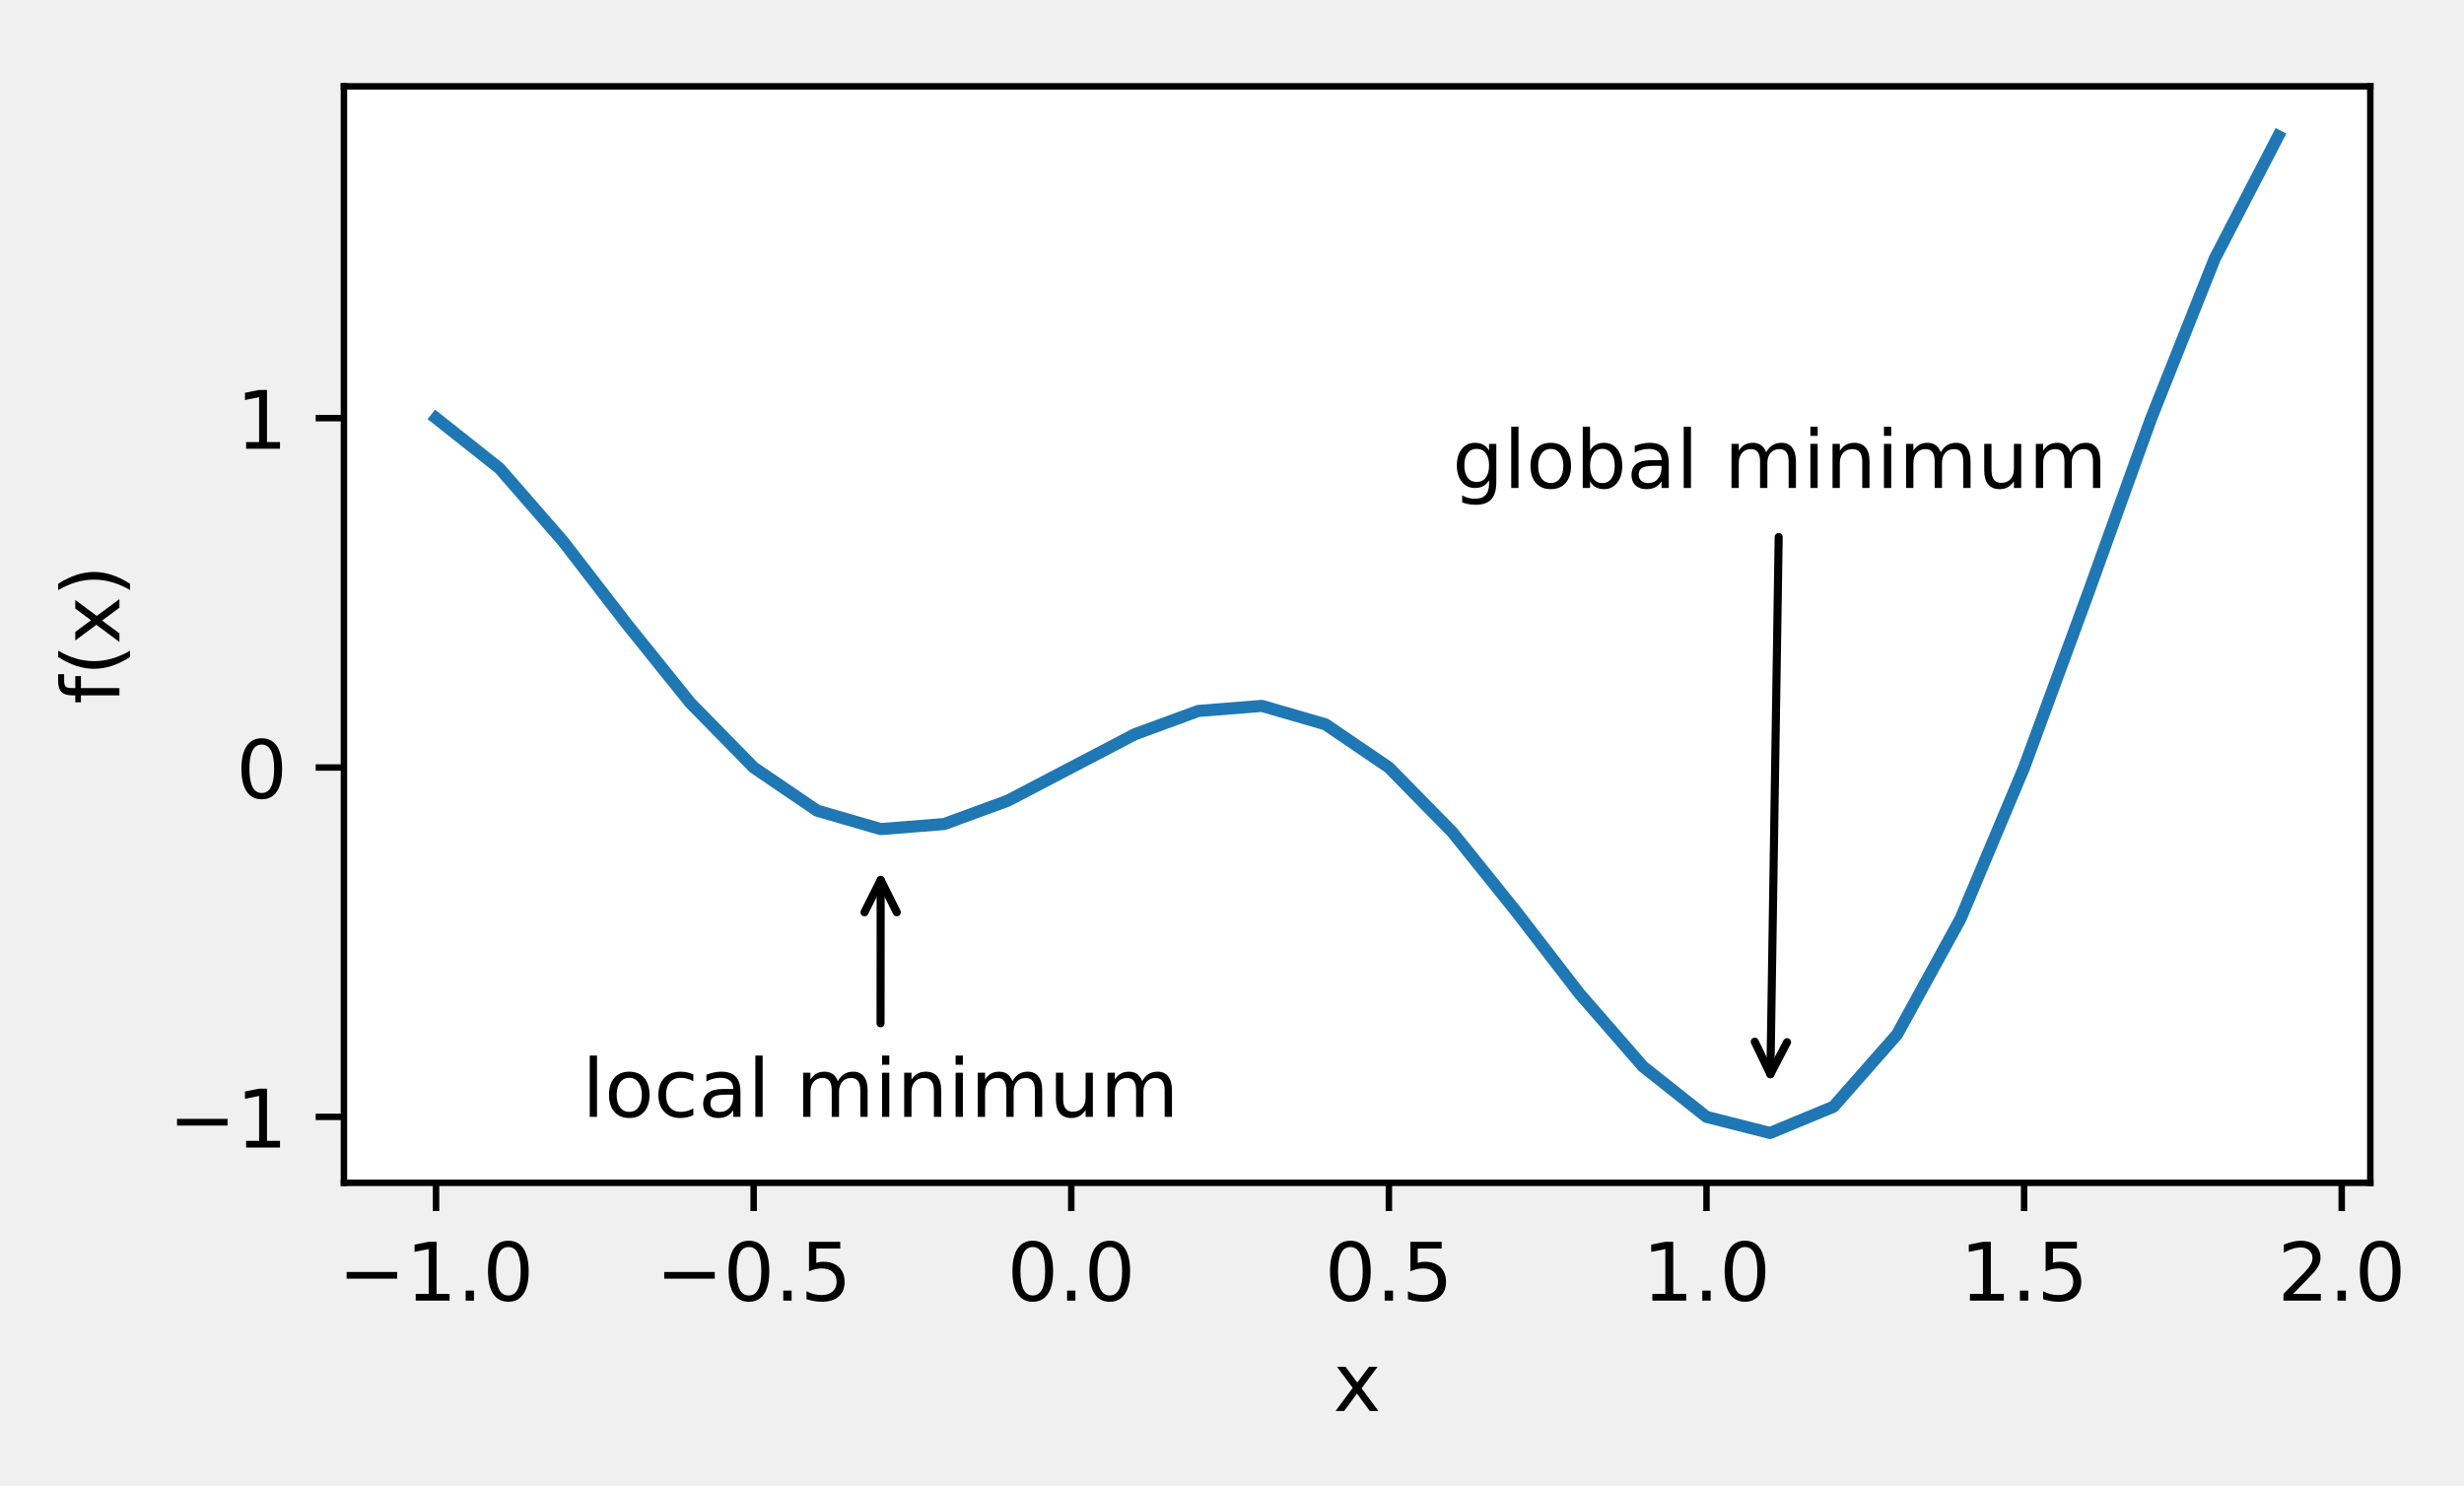
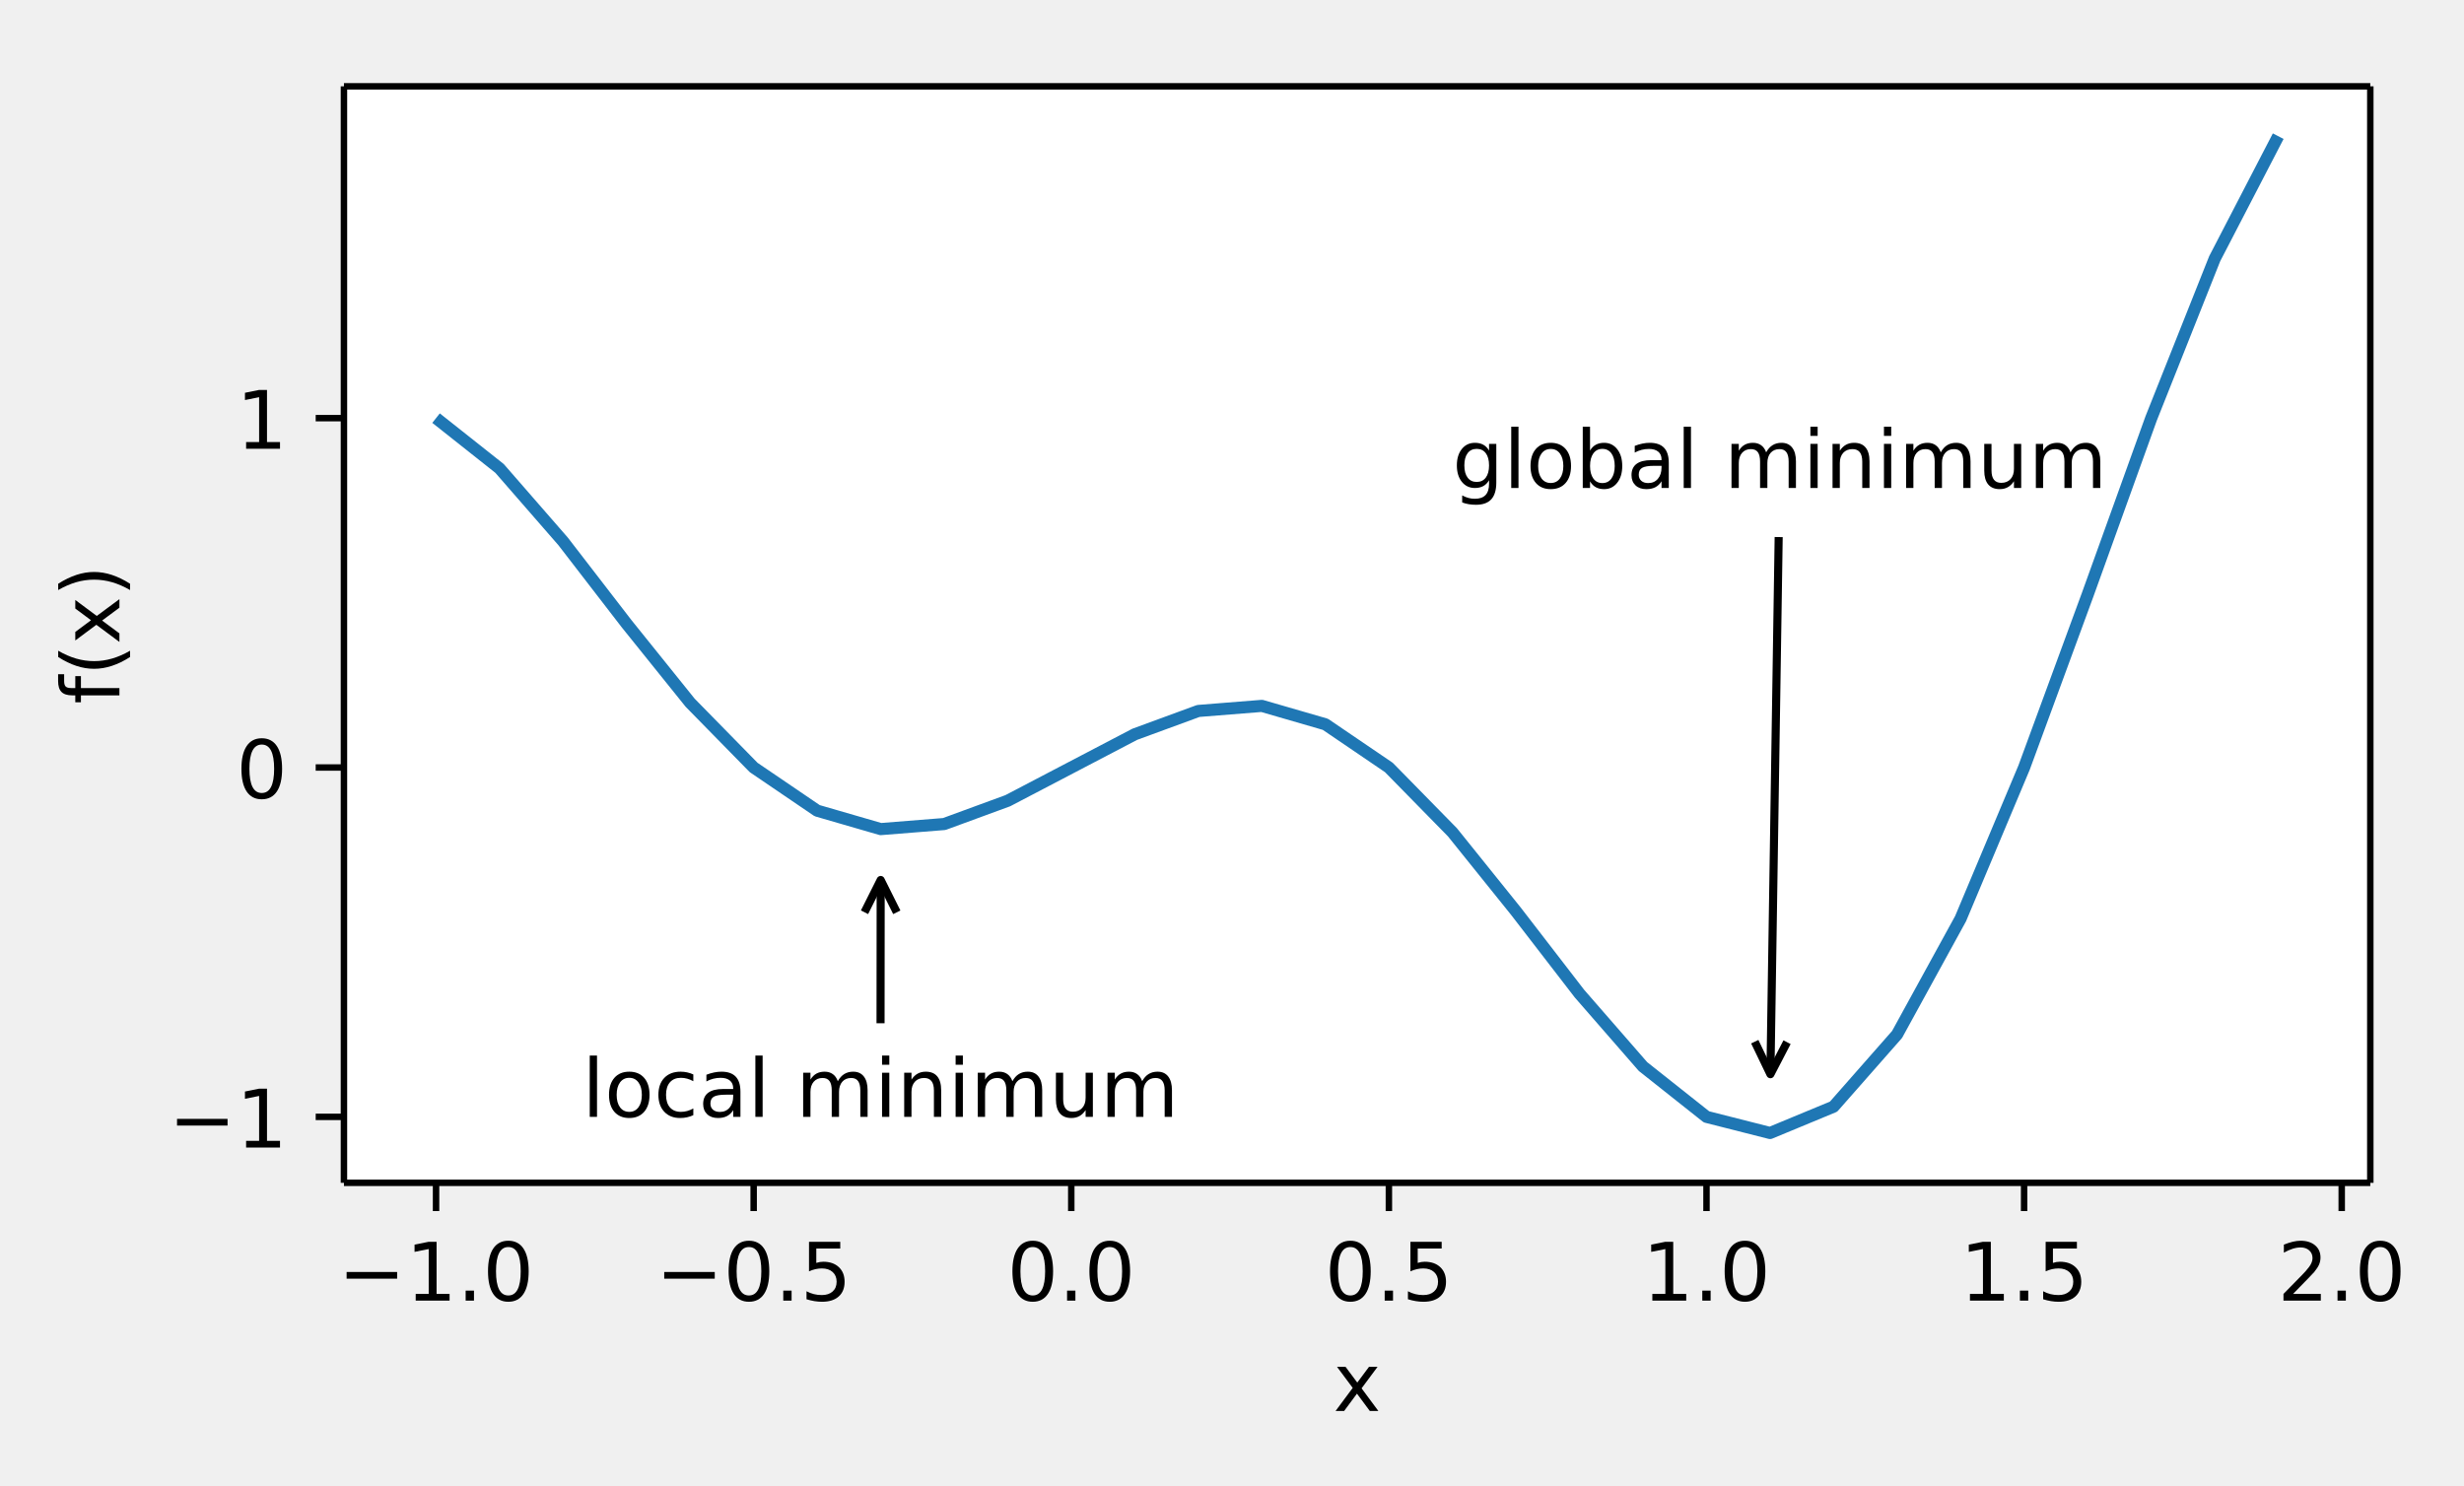
- <svg xmlns="http://www.w3.org/2000/svg" xmlns:xlink="http://www.w3.org/1999/xlink" height="184.156pt" version="1.1" viewBox="0 0 305.33 184.156" width="305.33pt">
+ <svg xmlns="http://www.w3.org/2000/svg" xmlns:xlink="http://www.w3.org/1999/xlink" width="407.106" height="245.542" version="1.1" viewBox="0 0 305.33 184.156">
  <defs>
-     <style type="text/css">
- *{stroke-linecap:butt;stroke-linejoin:round;}
-   </style>
+     <style type="text/css">*{stroke-linecap:butt;stroke-linejoin:round}</style>
  </defs>
  <g id="figure_1">
    <g id="patch_1">
-       <path d="M 0 184.156  L 305.33 184.156  L 305.33 -0  L 0 -0  z " style="fill:none;" />
+       <path fill="none" d="M 0 184.156 L 305.33 184.156 L 305.33 -0 L 0 -0 z" />
    </g>
    <g id="axes_1">
      <g id="patch_2">
-         <path d="M 42.62 146.6  L 293.72 146.6  L 293.72 10.7  L 42.62 10.7  z " style="fill:#ffffff;" />
+         <path fill="#fff" d="M 42.62 146.6 L 293.72 146.6 L 293.72 10.7 L 42.62 10.7 z" />
      </g>
      <g id="matplotlib.axis_1">
        <g id="xtick_1">
          <g id="line2d_1">
            <defs>
-               <path d="M 0 0  L 0 3.5  " id="ma7b040b79e" style="stroke:#000000;stroke-width:0.8;" />
-             </defs>
-             <g>
-               <use style="stroke:#000000;stroke-width:0.8;" x="54.034" xlink:href="#ma7b040b79e" y="146.6" />
+               <path id="ma7b040b79e" stroke="#000" stroke-width=".8" d="M 0 0 L 0 3.5" />
+             </defs>
+             <g>
+               <use x="54.034" y="146.6" stroke="#000" stroke-width=".8" xlink:href="#ma7b040b79e" />
            </g>
          </g>
          <g id="text_1">
            <defs>
-               <path d="M 10.594 35.5  L 73.188 35.5  L 73.188 27.203  L 10.594 27.203  z " id="DejaVuSans-2212" />
-               <path d="M 12.406 8.297  L 28.516 8.297  L 28.516 63.922  L 10.984 60.406  L 10.984 69.391  L 28.422 72.906  L 38.281 72.906  L 38.281 8.297  L 54.391 8.297  L 54.391 0  L 12.406 0  z " id="DejaVuSans-31" />
-               <path d="M 10.688 12.406  L 21 12.406  L 21 0  L 10.688 0  z " id="DejaVuSans-2e" />
-               <path d="M 31.781 66.406  Q 24.172 66.406 20.328 58.906  Q 16.5 51.422 16.5 36.375  Q 16.5 21.391 20.328 13.891  Q 24.172 6.391 31.781 6.391  Q 39.453 6.391 43.281 13.891  Q 47.125 21.391 47.125 36.375  Q 47.125 51.422 43.281 58.906  Q 39.453 66.406 31.781 66.406  z M 31.781 74.219  Q 44.047 74.219 50.516 64.516  Q 56.984 54.828 56.984 36.375  Q 56.984 17.969 50.516 8.266  Q 44.047 -1.422 31.781 -1.422  Q 19.531 -1.422 13.062 8.266  Q 6.594 17.969 6.594 36.375  Q 6.594 54.828 13.062 64.516  Q 19.531 74.219 31.781 74.219  z " id="DejaVuSans-30" />
+               <path id="DejaVuSans-2212" d="M 10.594 35.5 L 73.188 35.5 L 73.188 27.203 L 10.594 27.203 z" />
+               <path id="DejaVuSans-31" d="M 12.406 8.297 L 28.516 8.297 L 28.516 63.922 L 10.984 60.406 L 10.984 69.391 L 28.422 72.906 L 38.281 72.906 L 38.281 8.297 L 54.391 8.297 L 54.391 0 L 12.406 0 z" />
+               <path id="DejaVuSans-2e" d="M 10.688 12.406 L 21 12.406 L 21 0 L 10.688 0 z" />
+               <path id="DejaVuSans-30" d="M 31.781 66.406 Q 24.172 66.406 20.328 58.906 Q 16.5 51.422 16.5 36.375 Q 16.5 21.391 20.328 13.891 Q 24.172 6.391 31.781 6.391 Q 39.453 6.391 43.281 13.891 Q 47.125 21.391 47.125 36.375 Q 47.125 51.422 43.281 58.906 Q 39.453 66.406 31.781 66.406 z M 31.781 74.219 Q 44.047 74.219 50.516 64.516 Q 56.984 54.828 56.984 36.375 Q 56.984 17.969 50.516 8.266 Q 44.047 -1.422 31.781 -1.422 Q 19.531 -1.422 13.062 8.266 Q 6.594 17.969 6.594 36.375 Q 6.594 54.828 13.062 64.516 Q 19.531 74.219 31.781 74.219 z" />
            </defs>
            <g transform="translate(41.89254 161.1984)scale(0.1 -0.1)">
              <use xlink:href="#DejaVuSans-2212" />
              <use x="83.789" xlink:href="#DejaVuSans-31" />
              <use x="147.412" xlink:href="#DejaVuSans-2e" />
              <use x="179.199" xlink:href="#DejaVuSans-30" />
            </g>
          </g>
        </g>
        <g id="xtick_2">
          <g id="line2d_2">
            <g>
-               <use style="stroke:#000000;stroke-width:0.8;" x="93.391" xlink:href="#ma7b040b79e" y="146.6" />
+               <use x="93.391" y="146.6" stroke="#000" stroke-width=".8" xlink:href="#ma7b040b79e" />
            </g>
          </g>
          <g id="text_2">
            <defs>
-               <path d="M 10.797 72.906  L 49.516 72.906  L 49.516 64.594  L 19.828 64.594  L 19.828 46.734  Q 21.969 47.469 24.109 47.828  Q 26.266 48.188 28.422 48.188  Q 40.625 48.188 47.75 41.5  Q 54.891 34.812 54.891 23.391  Q 54.891 11.625 47.562 5.094  Q 40.234 -1.422 26.906 -1.422  Q 22.312 -1.422 17.547 -0.641  Q 12.797 0.141 7.719 1.703  L 7.719 11.625  Q 12.109 9.234 16.797 8.062  Q 21.484 6.891 26.703 6.891  Q 35.156 6.891 40.078 11.328  Q 45.016 15.766 45.016 23.391  Q 45.016 31 40.078 35.438  Q 35.156 39.891 26.703 39.891  Q 22.75 39.891 18.812 39.016  Q 14.891 38.141 10.797 36.281  z " id="DejaVuSans-35" />
+               <path id="DejaVuSans-35" d="M 10.797 72.906 L 49.516 72.906 L 49.516 64.594 L 19.828 64.594 L 19.828 46.734 Q 21.969 47.469 24.109 47.828 Q 26.266 48.188 28.422 48.188 Q 40.625 48.188 47.75 41.5 Q 54.891 34.812 54.891 23.391 Q 54.891 11.625 47.562 5.094 Q 40.234 -1.422 26.906 -1.422 Q 22.312 -1.422 17.547 -0.641 Q 12.797 0.141 7.719 1.703 L 7.719 11.625 Q 12.109 9.234 16.797 8.062 Q 21.484 6.891 26.703 6.891 Q 35.156 6.891 40.078 11.328 Q 45.016 15.766 45.016 23.391 Q 45.016 31 40.078 35.438 Q 35.156 39.891 26.703 39.891 Q 22.75 39.891 18.812 39.016 Q 14.891 38.141 10.797 36.281 z" />
            </defs>
            <g transform="translate(81.24991 161.1984)scale(0.1 -0.1)">
              <use xlink:href="#DejaVuSans-2212" />
              <use x="83.789" xlink:href="#DejaVuSans-30" />
              <use x="147.412" xlink:href="#DejaVuSans-2e" />
              <use x="179.199" xlink:href="#DejaVuSans-35" />
            </g>
          </g>
        </g>
        <g id="xtick_3">
          <g id="line2d_3">
            <g>
-               <use style="stroke:#000000;stroke-width:0.8;" x="132.749" xlink:href="#ma7b040b79e" y="146.6" />
+               <use x="132.749" y="146.6" stroke="#000" stroke-width=".8" xlink:href="#ma7b040b79e" />
            </g>
          </g>
          <g id="text_3">
            <g transform="translate(124.7971 161.1984)scale(0.1 -0.1)">
              <use xlink:href="#DejaVuSans-30" />
              <use x="63.623" xlink:href="#DejaVuSans-2e" />
              <use x="95.41" xlink:href="#DejaVuSans-30" />
            </g>
          </g>
        </g>
        <g id="xtick_4">
          <g id="line2d_4">
            <g>
-               <use style="stroke:#000000;stroke-width:0.8;" x="172.106" xlink:href="#ma7b040b79e" y="146.6" />
+               <use x="172.106" y="146.6" stroke="#000" stroke-width=".8" xlink:href="#ma7b040b79e" />
            </g>
          </g>
          <g id="text_4">
            <g transform="translate(164.1545 161.1984)scale(0.1 -0.1)">
              <use xlink:href="#DejaVuSans-30" />
              <use x="63.623" xlink:href="#DejaVuSans-2e" />
              <use x="95.41" xlink:href="#DejaVuSans-35" />
            </g>
          </g>
        </g>
        <g id="xtick_5">
          <g id="line2d_5">
            <g>
-               <use style="stroke:#000000;stroke-width:0.8;" x="211.463" xlink:href="#ma7b040b79e" y="146.6" />
+               <use x="211.463" y="146.6" stroke="#000" stroke-width=".8" xlink:href="#ma7b040b79e" />
            </g>
          </g>
          <g id="text_5">
            <g transform="translate(203.5119 161.1984)scale(0.1 -0.1)">
              <use xlink:href="#DejaVuSans-31" />
              <use x="63.623" xlink:href="#DejaVuSans-2e" />
              <use x="95.41" xlink:href="#DejaVuSans-30" />
            </g>
          </g>
        </g>
        <g id="xtick_6">
          <g id="line2d_6">
            <g>
-               <use style="stroke:#000000;stroke-width:0.8;" x="250.821" xlink:href="#ma7b040b79e" y="146.6" />
+               <use x="250.821" y="146.6" stroke="#000" stroke-width=".8" xlink:href="#ma7b040b79e" />
            </g>
          </g>
          <g id="text_6">
            <g transform="translate(242.8692 161.1984)scale(0.1 -0.1)">
              <use xlink:href="#DejaVuSans-31" />
              <use x="63.623" xlink:href="#DejaVuSans-2e" />
              <use x="95.41" xlink:href="#DejaVuSans-35" />
            </g>
          </g>
        </g>
        <g id="xtick_7">
          <g id="line2d_7">
            <g>
-               <use style="stroke:#000000;stroke-width:0.8;" x="290.178" xlink:href="#ma7b040b79e" y="146.6" />
+               <use x="290.178" y="146.6" stroke="#000" stroke-width=".8" xlink:href="#ma7b040b79e" />
            </g>
          </g>
          <g id="text_7">
            <defs>
-               <path d="M 19.188 8.297  L 53.609 8.297  L 53.609 0  L 7.328 0  L 7.328 8.297  Q 12.938 14.109 22.625 23.891  Q 32.328 33.688 34.812 36.531  Q 39.547 41.844 41.422 45.531  Q 43.312 49.219 43.312 52.781  Q 43.312 58.594 39.234 62.25  Q 35.156 65.922 28.609 65.922  Q 23.969 65.922 18.812 64.312  Q 13.672 62.703 7.812 59.422  L 7.812 69.391  Q 13.766 71.781 18.938 73  Q 24.125 74.219 28.422 74.219  Q 39.75 74.219 46.484 68.547  Q 53.219 62.891 53.219 53.422  Q 53.219 48.922 51.531 44.891  Q 49.859 40.875 45.406 35.406  Q 44.188 33.984 37.641 27.219  Q 31.109 20.453 19.188 8.297  z " id="DejaVuSans-32" />
+               <path id="DejaVuSans-32" d="M 19.188 8.297 L 53.609 8.297 L 53.609 0 L 7.328 0 L 7.328 8.297 Q 12.938 14.109 22.625 23.891 Q 32.328 33.688 34.812 36.531 Q 39.547 41.844 41.422 45.531 Q 43.312 49.219 43.312 52.781 Q 43.312 58.594 39.234 62.25 Q 35.156 65.922 28.609 65.922 Q 23.969 65.922 18.812 64.312 Q 13.672 62.703 7.812 59.422 L 7.812 69.391 Q 13.766 71.781 18.938 73 Q 24.125 74.219 28.422 74.219 Q 39.75 74.219 46.484 68.547 Q 53.219 62.891 53.219 53.422 Q 53.219 48.922 51.531 44.891 Q 49.859 40.875 45.406 35.406 Q 44.188 33.984 37.641 27.219 Q 31.109 20.453 19.188 8.297 z" />
            </defs>
            <g transform="translate(282.2266 161.1984)scale(0.1 -0.1)">
              <use xlink:href="#DejaVuSans-32" />
              <use x="63.623" xlink:href="#DejaVuSans-2e" />
              <use x="95.41" xlink:href="#DejaVuSans-30" />
            </g>
          </g>
        </g>
        <g id="text_8">
          <defs>
-             <path d="M 54.891 54.688  L 35.109 28.078  L 55.906 0  L 45.312 0  L 29.391 21.484  L 13.484 0  L 2.875 0  L 24.125 28.609  L 4.688 54.688  L 15.281 54.688  L 29.781 35.203  L 44.281 54.688  z " id="DejaVuSans-78" />
+             <path id="DejaVuSans-78" d="M 54.891 54.688 L 35.109 28.078 L 55.906 0 L 45.312 0 L 29.391 21.484 L 13.484 0 L 2.875 0 L 24.125 28.609 L 4.688 54.688 L 15.281 54.688 L 29.781 35.203 L 44.281 54.688 z" />
          </defs>
          <g transform="translate(165.2109 174.8766)scale(0.1 -0.1)">
            <use xlink:href="#DejaVuSans-78" />
          </g>
        </g>
      </g>
      <g id="matplotlib.axis_2">
        <g id="ytick_1">
          <g id="line2d_8">
            <defs>
-               <path d="M 0 0  L -3.5 0  " id="m6ad6373cfb" style="stroke:#000000;stroke-width:0.8;" />
-             </defs>
-             <g>
-               <use style="stroke:#000000;stroke-width:0.8;" x="42.62" xlink:href="#m6ad6373cfb" y="138.424" />
+               <path id="m6ad6373cfb" stroke="#000" stroke-width=".8" d="M 0 0 L -3.5 0" />
+             </defs>
+             <g>
+               <use x="42.62" y="138.424" stroke="#000" stroke-width=".8" xlink:href="#m6ad6373cfb" />
            </g>
          </g>
          <g id="text_9">
            <g transform="translate(20.87813 142.2231)scale(0.1 -0.1)">
              <use xlink:href="#DejaVuSans-2212" />
              <use x="83.789" xlink:href="#DejaVuSans-31" />
            </g>
          </g>
        </g>
        <g id="ytick_2">
          <g id="line2d_9">
            <g>
-               <use style="stroke:#000000;stroke-width:0.8;" x="42.62" xlink:href="#m6ad6373cfb" y="95.123" />
+               <use x="42.62" y="95.123" stroke="#000" stroke-width=".8" xlink:href="#m6ad6373cfb" />
            </g>
          </g>
          <g id="text_10">
            <g transform="translate(29.25781 98.92195)scale(0.1 -0.1)">
              <use xlink:href="#DejaVuSans-30" />
            </g>
          </g>
        </g>
        <g id="ytick_3">
          <g id="line2d_10">
            <g>
-               <use style="stroke:#000000;stroke-width:0.8;" x="42.62" xlink:href="#m6ad6373cfb" y="51.822" />
+               <use x="42.62" y="51.822" stroke="#000" stroke-width=".8" xlink:href="#m6ad6373cfb" />
            </g>
          </g>
          <g id="text_11">
            <g transform="translate(29.25781 55.62082)scale(0.1 -0.1)">
              <use xlink:href="#DejaVuSans-31" />
            </g>
          </g>
        </g>
        <g id="text_12">
          <defs>
-             <path d="M 37.109 75.984  L 37.109 68.5  L 28.516 68.5  Q 23.688 68.5 21.797 66.547  Q 19.922 64.594 19.922 59.516  L 19.922 54.688  L 34.719 54.688  L 34.719 47.703  L 19.922 47.703  L 19.922 0  L 10.891 0  L 10.891 47.703  L 2.297 47.703  L 2.297 54.688  L 10.891 54.688  L 10.891 58.5  Q 10.891 67.625 15.141 71.797  Q 19.391 75.984 28.609 75.984  z " id="DejaVuSans-66" />
-             <path d="M 31 75.875  Q 24.469 64.656 21.281 53.656  Q 18.109 42.672 18.109 31.391  Q 18.109 20.125 21.312 9.062  Q 24.516 -2 31 -13.188  L 23.188 -13.188  Q 15.875 -1.703 12.234 9.375  Q 8.594 20.453 8.594 31.391  Q 8.594 42.281 12.203 53.312  Q 15.828 64.359 23.188 75.875  z " id="DejaVuSans-28" />
-             <path d="M 8.016 75.875  L 15.828 75.875  Q 23.141 64.359 26.781 53.312  Q 30.422 42.281 30.422 31.391  Q 30.422 20.453 26.781 9.375  Q 23.141 -1.703 15.828 -13.188  L 8.016 -13.188  Q 14.5 -2 17.703 9.062  Q 20.906 20.125 20.906 31.391  Q 20.906 42.672 17.703 53.656  Q 14.5 64.656 8.016 75.875  z " id="DejaVuSans-29" />
+             <path id="DejaVuSans-66" d="M 37.109 75.984 L 37.109 68.5 L 28.516 68.5 Q 23.688 68.5 21.797 66.547 Q 19.922 64.594 19.922 59.516 L 19.922 54.688 L 34.719 54.688 L 34.719 47.703 L 19.922 47.703 L 19.922 0 L 10.891 0 L 10.891 47.703 L 2.297 47.703 L 2.297 54.688 L 10.891 54.688 L 10.891 58.5 Q 10.891 67.625 15.141 71.797 Q 19.391 75.984 28.609 75.984 z" />
+             <path id="DejaVuSans-28" d="M 31 75.875 Q 24.469 64.656 21.281 53.656 Q 18.109 42.672 18.109 31.391 Q 18.109 20.125 21.312 9.062 Q 24.516 -2 31 -13.188 L 23.188 -13.188 Q 15.875 -1.703 12.234 9.375 Q 8.594 20.453 8.594 31.391 Q 8.594 42.281 12.203 53.312 Q 15.828 64.359 23.188 75.875 z" />
+             <path id="DejaVuSans-29" d="M 8.016 75.875 L 15.828 75.875 Q 23.141 64.359 26.781 53.312 Q 30.422 42.281 30.422 31.391 Q 30.422 20.453 26.781 9.375 Q 23.141 -1.703 15.828 -13.188 L 8.016 -13.188 Q 14.5 -2 17.703 9.062 Q 20.906 20.125 20.906 31.391 Q 20.906 42.672 17.703 53.656 Q 14.5 64.656 8.016 75.875 z" />
          </defs>
          <g transform="translate(14.79844 87.27109)rotate(-90)scale(0.1 -0.1)">
            <use xlink:href="#DejaVuSans-66" />
            <use x="35.205" xlink:href="#DejaVuSans-28" />
            <use x="74.219" xlink:href="#DejaVuSans-78" />
            <use x="133.398" xlink:href="#DejaVuSans-29" />
          </g>
        </g>
      </g>
      <g id="line2d_11">
-         <path clip-path="url(#p49ff48d3ed)" d="M 54.034 51.822  L 61.905 58.059  L 69.777 67.098  L 77.648 77.306  L 85.52 87.094  L 93.391 95.123  L 101.263 100.475  L 109.134 102.758  L 117.006 102.129  L 124.877 99.241  L 132.749 95.123  L 140.62 91.005  L 148.492 88.116  L 156.363 87.487  L 164.235 89.77  L 172.106 95.123  L 179.978 103.151  L 187.849 112.939  L 195.72 123.148  L 203.592 132.186  L 211.463 138.424  L 219.335 140.423  L 227.206 137.16  L 235.078 128.21  L 242.949 113.856  L 250.821 95.123  L 258.692 73.713  L 266.564 51.855  L 274.435 32.066  L 282.307 16.877  " style="fill:none;stroke:#1f77b4;stroke-linecap:square;stroke-width:1.5;" />
+         <path fill="none" stroke="#1f77b4" stroke-linecap="square" stroke-width="1.5" d="M 54.034 51.822 L 61.905 58.059 L 69.777 67.098 L 77.648 77.306 L 85.52 87.094 L 93.391 95.123 L 101.263 100.475 L 109.134 102.758 L 117.006 102.129 L 124.877 99.241 L 132.749 95.123 L 140.62 91.005 L 148.492 88.116 L 156.363 87.487 L 164.235 89.77 L 172.106 95.123 L 179.978 103.151 L 187.849 112.939 L 195.72 123.148 L 203.592 132.186 L 211.463 138.424 L 219.335 140.423 L 227.206 137.16 L 235.078 128.21 L 242.949 113.856 L 250.821 95.123 L 258.692 73.713 L 266.564 51.855 L 274.435 32.066 L 282.307 16.877" clip-path="url(#p49ff48d3ed)" />
      </g>
      <g id="patch_3">
-         <path d="M 42.62 146.6  L 42.62 10.7  " style="fill:none;stroke:#000000;stroke-linecap:square;stroke-linejoin:miter;stroke-width:0.8;" />
+         <path fill="none" stroke="#000" stroke-linecap="square" stroke-linejoin="miter" stroke-width=".8" d="M 42.62 146.6 L 42.62 10.7" />
      </g>
      <g id="patch_4">
-         <path d="M 293.72 146.6  L 293.72 10.7  " style="fill:none;stroke:#000000;stroke-linecap:square;stroke-linejoin:miter;stroke-width:0.8;" />
+         <path fill="none" stroke="#000" stroke-linecap="square" stroke-linejoin="miter" stroke-width=".8" d="M 293.72 146.6 L 293.72 10.7" />
      </g>
      <g id="patch_5">
-         <path d="M 42.62 146.6  L 293.72 146.6  " style="fill:none;stroke:#000000;stroke-linecap:square;stroke-linejoin:miter;stroke-width:0.8;" />
+         <path fill="none" stroke="#000" stroke-linecap="square" stroke-linejoin="miter" stroke-width=".8" d="M 42.62 146.6 L 293.72 146.6" />
      </g>
      <g id="patch_6">
-         <path d="M 42.62 10.7  L 293.72 10.7  " style="fill:none;stroke:#000000;stroke-linecap:square;stroke-linejoin:miter;stroke-width:0.8;" />
+         <path fill="none" stroke="#000" stroke-linecap="square" stroke-linejoin="miter" stroke-width=".8" d="M 42.62 10.7 L 293.72 10.7" />
      </g>
      <g id="patch_7">
-         <path d="M 109.114 126.824  Q 109.123 117.386 109.131 109.067  " style="fill:none;stroke:#000000;stroke-linecap:round;" />
-         <path d="M 107.127 113.065  L 109.131 109.067  L 111.127 113.068  " style="fill:none;stroke:#000000;stroke-linecap:round;" />
+         <path fill="none" stroke="#000" stroke-linecap="round" d="M 109.114 126.824 Q 109.123 117.386 109.131 109.067" />
+         <path fill="none" stroke="#000" stroke-linecap="round" d="M 107.127 113.065 L 109.131 109.067 L 111.127 113.068" />
      </g>
      <g id="text_13">
        <defs>
-           <path d="M 9.422 75.984  L 18.406 75.984  L 18.406 0  L 9.422 0  z " id="DejaVuSans-6c" />
-           <path d="M 30.609 48.391  Q 23.391 48.391 19.188 42.75  Q 14.984 37.109 14.984 27.297  Q 14.984 17.484 19.156 11.844  Q 23.344 6.203 30.609 6.203  Q 37.797 6.203 41.984 11.859  Q 46.188 17.531 46.188 27.297  Q 46.188 37.016 41.984 42.703  Q 37.797 48.391 30.609 48.391  z M 30.609 56  Q 42.328 56 49.016 48.375  Q 55.719 40.766 55.719 27.297  Q 55.719 13.875 49.016 6.219  Q 42.328 -1.422 30.609 -1.422  Q 18.844 -1.422 12.172 6.219  Q 5.516 13.875 5.516 27.297  Q 5.516 40.766 12.172 48.375  Q 18.844 56 30.609 56  z " id="DejaVuSans-6f" />
-           <path d="M 48.781 52.594  L 48.781 44.188  Q 44.969 46.297 41.141 47.344  Q 37.312 48.391 33.406 48.391  Q 24.656 48.391 19.812 42.844  Q 14.984 37.312 14.984 27.297  Q 14.984 17.281 19.812 11.734  Q 24.656 6.203 33.406 6.203  Q 37.312 6.203 41.141 7.25  Q 44.969 8.297 48.781 10.406  L 48.781 2.094  Q 45.016 0.344 40.984 -0.531  Q 36.969 -1.422 32.422 -1.422  Q 20.062 -1.422 12.781 6.344  Q 5.516 14.109 5.516 27.297  Q 5.516 40.672 12.859 48.328  Q 20.219 56 33.016 56  Q 37.156 56 41.109 55.141  Q 45.062 54.297 48.781 52.594  z " id="DejaVuSans-63" />
-           <path d="M 34.281 27.484  Q 23.391 27.484 19.188 25  Q 14.984 22.516 14.984 16.5  Q 14.984 11.719 18.141 8.906  Q 21.297 6.109 26.703 6.109  Q 34.188 6.109 38.703 11.406  Q 43.219 16.703 43.219 25.484  L 43.219 27.484  z M 52.203 31.203  L 52.203 0  L 43.219 0  L 43.219 8.297  Q 40.141 3.328 35.547 0.953  Q 30.953 -1.422 24.312 -1.422  Q 15.922 -1.422 10.953 3.297  Q 6 8.016 6 15.922  Q 6 25.141 12.172 29.828  Q 18.359 34.516 30.609 34.516  L 43.219 34.516  L 43.219 35.406  Q 43.219 41.609 39.141 45  Q 35.062 48.391 27.688 48.391  Q 23 48.391 18.547 47.266  Q 14.109 46.141 10.016 43.891  L 10.016 52.203  Q 14.938 54.109 19.578 55.047  Q 24.219 56 28.609 56  Q 40.484 56 46.344 49.844  Q 52.203 43.703 52.203 31.203  z " id="DejaVuSans-61" />
+           <path id="DejaVuSans-6c" d="M 9.422 75.984 L 18.406 75.984 L 18.406 0 L 9.422 0 z" />
+           <path id="DejaVuSans-6f" d="M 30.609 48.391 Q 23.391 48.391 19.188 42.75 Q 14.984 37.109 14.984 27.297 Q 14.984 17.484 19.156 11.844 Q 23.344 6.203 30.609 6.203 Q 37.797 6.203 41.984 11.859 Q 46.188 17.531 46.188 27.297 Q 46.188 37.016 41.984 42.703 Q 37.797 48.391 30.609 48.391 z M 30.609 56 Q 42.328 56 49.016 48.375 Q 55.719 40.766 55.719 27.297 Q 55.719 13.875 49.016 6.219 Q 42.328 -1.422 30.609 -1.422 Q 18.844 -1.422 12.172 6.219 Q 5.516 13.875 5.516 27.297 Q 5.516 40.766 12.172 48.375 Q 18.844 56 30.609 56 z" />
+           <path id="DejaVuSans-63" d="M 48.781 52.594 L 48.781 44.188 Q 44.969 46.297 41.141 47.344 Q 37.312 48.391 33.406 48.391 Q 24.656 48.391 19.812 42.844 Q 14.984 37.312 14.984 27.297 Q 14.984 17.281 19.812 11.734 Q 24.656 6.203 33.406 6.203 Q 37.312 6.203 41.141 7.25 Q 44.969 8.297 48.781 10.406 L 48.781 2.094 Q 45.016 0.344 40.984 -0.531 Q 36.969 -1.422 32.422 -1.422 Q 20.062 -1.422 12.781 6.344 Q 5.516 14.109 5.516 27.297 Q 5.516 40.672 12.859 48.328 Q 20.219 56 33.016 56 Q 37.156 56 41.109 55.141 Q 45.062 54.297 48.781 52.594 z" />
+           <path id="DejaVuSans-61" d="M 34.281 27.484 Q 23.391 27.484 19.188 25 Q 14.984 22.516 14.984 16.5 Q 14.984 11.719 18.141 8.906 Q 21.297 6.109 26.703 6.109 Q 34.188 6.109 38.703 11.406 Q 43.219 16.703 43.219 25.484 L 43.219 27.484 z M 52.203 31.203 L 52.203 0 L 43.219 0 L 43.219 8.297 Q 40.141 3.328 35.547 0.953 Q 30.953 -1.422 24.312 -1.422 Q 15.922 -1.422 10.953 3.297 Q 6 8.016 6 15.922 Q 6 25.141 12.172 29.828 Q 18.359 34.516 30.609 34.516 L 43.219 34.516 L 43.219 35.406 Q 43.219 41.609 39.141 45 Q 35.062 48.391 27.688 48.391 Q 23 48.391 18.547 47.266 Q 14.109 46.141 10.016 43.891 L 10.016 52.203 Q 14.938 54.109 19.578 55.047 Q 24.219 56 28.609 56 Q 40.484 56 46.344 49.844 Q 52.203 43.703 52.203 31.203 z" />
          <path id="DejaVuSans-20" />
-           <path d="M 52 44.188  Q 55.375 50.25 60.062 53.125  Q 64.75 56 71.094 56  Q 79.641 56 84.281 50.016  Q 88.922 44.047 88.922 33.016  L 88.922 0  L 79.891 0  L 79.891 32.719  Q 79.891 40.578 77.094 44.375  Q 74.312 48.188 68.609 48.188  Q 61.625 48.188 57.562 43.547  Q 53.516 38.922 53.516 30.906  L 53.516 0  L 44.484 0  L 44.484 32.719  Q 44.484 40.625 41.703 44.406  Q 38.922 48.188 33.109 48.188  Q 26.219 48.188 22.156 43.531  Q 18.109 38.875 18.109 30.906  L 18.109 0  L 9.078 0  L 9.078 54.688  L 18.109 54.688  L 18.109 46.188  Q 21.188 51.219 25.484 53.609  Q 29.781 56 35.688 56  Q 41.656 56 45.828 52.969  Q 50 49.953 52 44.188  z " id="DejaVuSans-6d" />
-           <path d="M 9.422 54.688  L 18.406 54.688  L 18.406 0  L 9.422 0  z M 9.422 75.984  L 18.406 75.984  L 18.406 64.594  L 9.422 64.594  z " id="DejaVuSans-69" />
-           <path d="M 54.891 33.016  L 54.891 0  L 45.906 0  L 45.906 32.719  Q 45.906 40.484 42.875 44.328  Q 39.844 48.188 33.797 48.188  Q 26.516 48.188 22.312 43.547  Q 18.109 38.922 18.109 30.906  L 18.109 0  L 9.078 0  L 9.078 54.688  L 18.109 54.688  L 18.109 46.188  Q 21.344 51.125 25.703 53.562  Q 30.078 56 35.797 56  Q 45.219 56 50.047 50.172  Q 54.891 44.344 54.891 33.016  z " id="DejaVuSans-6e" />
-           <path d="M 8.5 21.578  L 8.5 54.688  L 17.484 54.688  L 17.484 21.922  Q 17.484 14.156 20.5 10.266  Q 23.531 6.391 29.594 6.391  Q 36.859 6.391 41.078 11.031  Q 45.312 15.672 45.312 23.688  L 45.312 54.688  L 54.297 54.688  L 54.297 0  L 45.312 0  L 45.312 8.406  Q 42.047 3.422 37.719 1  Q 33.406 -1.422 27.688 -1.422  Q 18.266 -1.422 13.375 4.438  Q 8.5 10.297 8.5 21.578  z M 31.109 56  z " id="DejaVuSans-75" />
+           <path id="DejaVuSans-6d" d="M 52 44.188 Q 55.375 50.25 60.062 53.125 Q 64.75 56 71.094 56 Q 79.641 56 84.281 50.016 Q 88.922 44.047 88.922 33.016 L 88.922 0 L 79.891 0 L 79.891 32.719 Q 79.891 40.578 77.094 44.375 Q 74.312 48.188 68.609 48.188 Q 61.625 48.188 57.562 43.547 Q 53.516 38.922 53.516 30.906 L 53.516 0 L 44.484 0 L 44.484 32.719 Q 44.484 40.625 41.703 44.406 Q 38.922 48.188 33.109 48.188 Q 26.219 48.188 22.156 43.531 Q 18.109 38.875 18.109 30.906 L 18.109 0 L 9.078 0 L 9.078 54.688 L 18.109 54.688 L 18.109 46.188 Q 21.188 51.219 25.484 53.609 Q 29.781 56 35.688 56 Q 41.656 56 45.828 52.969 Q 50 49.953 52 44.188 z" />
+           <path id="DejaVuSans-69" d="M 9.422 54.688 L 18.406 54.688 L 18.406 0 L 9.422 0 z M 9.422 75.984 L 18.406 75.984 L 18.406 64.594 L 9.422 64.594 z" />
+           <path id="DejaVuSans-6e" d="M 54.891 33.016 L 54.891 0 L 45.906 0 L 45.906 32.719 Q 45.906 40.484 42.875 44.328 Q 39.844 48.188 33.797 48.188 Q 26.516 48.188 22.312 43.547 Q 18.109 38.922 18.109 30.906 L 18.109 0 L 9.078 0 L 9.078 54.688 L 18.109 54.688 L 18.109 46.188 Q 21.344 51.125 25.703 53.562 Q 30.078 56 35.797 56 Q 45.219 56 50.047 50.172 Q 54.891 44.344 54.891 33.016 z" />
+           <path id="DejaVuSans-75" d="M 8.5 21.578 L 8.5 54.688 L 17.484 54.688 L 17.484 21.922 Q 17.484 14.156 20.5 10.266 Q 23.531 6.391 29.594 6.391 Q 36.859 6.391 41.078 11.031 Q 45.312 15.672 45.312 23.688 L 45.312 54.688 L 54.297 54.688 L 54.297 0 L 45.312 0 L 45.312 8.406 Q 42.047 3.422 37.719 1 Q 33.406 -1.422 27.688 -1.422 Q 18.266 -1.422 13.375 4.438 Q 8.5 10.297 8.5 21.578 z M 31.109 56 z" />
        </defs>
        <g transform="translate(72.13834 138.4239)scale(0.1 -0.1)">
          <use xlink:href="#DejaVuSans-6c" />
          <use x="27.783" xlink:href="#DejaVuSans-6f" />
          <use x="88.965" xlink:href="#DejaVuSans-63" />
          <use x="143.945" xlink:href="#DejaVuSans-61" />
          <use x="205.225" xlink:href="#DejaVuSans-6c" />
          <use x="233.008" xlink:href="#DejaVuSans-20" />
          <use x="264.795" xlink:href="#DejaVuSans-6d" />
          <use x="362.207" xlink:href="#DejaVuSans-69" />
          <use x="389.99" xlink:href="#DejaVuSans-6e" />
          <use x="453.369" xlink:href="#DejaVuSans-69" />
          <use x="481.152" xlink:href="#DejaVuSans-6d" />
          <use x="578.564" xlink:href="#DejaVuSans-75" />
          <use x="641.943" xlink:href="#DejaVuSans-6d" />
        </g>
      </g>
      <g id="patch_8">
-         <path d="M 220.407 66.563  Q 219.886 100.409 219.383 133.137  " style="fill:none;stroke:#000000;stroke-linecap:round;" />
-         <path d="M 221.444 129.169  L 219.383 133.137  L 217.445 129.107  " style="fill:none;stroke:#000000;stroke-linecap:round;" />
+         <path fill="none" stroke="#000" stroke-linecap="round" d="M 220.407 66.563 Q 219.886 100.409 219.383 133.137" />
+         <path fill="none" stroke="#000" stroke-linecap="round" d="M 221.444 129.169 L 219.383 133.137 L 217.445 129.107" />
      </g>
      <g id="text_14">
        <defs>
-           <path d="M 45.406 27.984  Q 45.406 37.75 41.375 43.109  Q 37.359 48.484 30.078 48.484  Q 22.859 48.484 18.828 43.109  Q 14.797 37.75 14.797 27.984  Q 14.797 18.266 18.828 12.891  Q 22.859 7.516 30.078 7.516  Q 37.359 7.516 41.375 12.891  Q 45.406 18.266 45.406 27.984  z M 54.391 6.781  Q 54.391 -7.172 48.188 -13.984  Q 42 -20.797 29.203 -20.797  Q 24.469 -20.797 20.266 -20.094  Q 16.062 -19.391 12.109 -17.922  L 12.109 -9.188  Q 16.062 -11.328 19.922 -12.344  Q 23.781 -13.375 27.781 -13.375  Q 36.625 -13.375 41.016 -8.766  Q 45.406 -4.156 45.406 5.172  L 45.406 9.625  Q 42.625 4.781 38.281 2.391  Q 33.938 0 27.875 0  Q 17.828 0 11.672 7.656  Q 5.516 15.328 5.516 27.984  Q 5.516 40.672 11.672 48.328  Q 17.828 56 27.875 56  Q 33.938 56 38.281 53.609  Q 42.625 51.219 45.406 46.391  L 45.406 54.688  L 54.391 54.688  z " id="DejaVuSans-67" />
-           <path d="M 48.688 27.297  Q 48.688 37.203 44.609 42.844  Q 40.531 48.484 33.406 48.484  Q 26.266 48.484 22.188 42.844  Q 18.109 37.203 18.109 27.297  Q 18.109 17.391 22.188 11.75  Q 26.266 6.109 33.406 6.109  Q 40.531 6.109 44.609 11.75  Q 48.688 17.391 48.688 27.297  z M 18.109 46.391  Q 20.953 51.266 25.266 53.625  Q 29.594 56 35.594 56  Q 45.562 56 51.781 48.094  Q 58.016 40.188 58.016 27.297  Q 58.016 14.406 51.781 6.484  Q 45.562 -1.422 35.594 -1.422  Q 29.594 -1.422 25.266 0.953  Q 20.953 3.328 18.109 8.203  L 18.109 0  L 9.078 0  L 9.078 75.984  L 18.109 75.984  z " id="DejaVuSans-62" />
+           <path id="DejaVuSans-67" d="M 45.406 27.984 Q 45.406 37.75 41.375 43.109 Q 37.359 48.484 30.078 48.484 Q 22.859 48.484 18.828 43.109 Q 14.797 37.75 14.797 27.984 Q 14.797 18.266 18.828 12.891 Q 22.859 7.516 30.078 7.516 Q 37.359 7.516 41.375 12.891 Q 45.406 18.266 45.406 27.984 z M 54.391 6.781 Q 54.391 -7.172 48.188 -13.984 Q 42 -20.797 29.203 -20.797 Q 24.469 -20.797 20.266 -20.094 Q 16.062 -19.391 12.109 -17.922 L 12.109 -9.188 Q 16.062 -11.328 19.922 -12.344 Q 23.781 -13.375 27.781 -13.375 Q 36.625 -13.375 41.016 -8.766 Q 45.406 -4.156 45.406 5.172 L 45.406 9.625 Q 42.625 4.781 38.281 2.391 Q 33.938 0 27.875 0 Q 17.828 0 11.672 7.656 Q 5.516 15.328 5.516 27.984 Q 5.516 40.672 11.672 48.328 Q 17.828 56 27.875 56 Q 33.938 56 38.281 53.609 Q 42.625 51.219 45.406 46.391 L 45.406 54.688 L 54.391 54.688 z" />
+           <path id="DejaVuSans-62" d="M 48.688 27.297 Q 48.688 37.203 44.609 42.844 Q 40.531 48.484 33.406 48.484 Q 26.266 48.484 22.188 42.844 Q 18.109 37.203 18.109 27.297 Q 18.109 17.391 22.188 11.75 Q 26.266 6.109 33.406 6.109 Q 40.531 6.109 44.609 11.75 Q 48.688 17.391 48.688 27.297 z M 18.109 46.391 Q 20.953 51.266 25.266 53.625 Q 29.594 56 35.594 56 Q 45.562 56 51.781 48.094 Q 58.016 40.188 58.016 27.297 Q 58.016 14.406 51.781 6.484 Q 45.562 -1.422 35.594 -1.422 Q 29.594 -1.422 25.266 0.953 Q 20.953 3.328 18.109 8.203 L 18.109 0 L 9.078 0 L 9.078 75.984 L 18.109 75.984 z" />
        </defs>
        <g transform="translate(179.9775 60.48183)scale(0.1 -0.1)">
          <use xlink:href="#DejaVuSans-67" />
          <use x="63.477" xlink:href="#DejaVuSans-6c" />
          <use x="91.26" xlink:href="#DejaVuSans-6f" />
          <use x="152.441" xlink:href="#DejaVuSans-62" />
          <use x="215.918" xlink:href="#DejaVuSans-61" />
          <use x="277.197" xlink:href="#DejaVuSans-6c" />
          <use x="304.98" xlink:href="#DejaVuSans-20" />
          <use x="336.768" xlink:href="#DejaVuSans-6d" />
          <use x="434.18" xlink:href="#DejaVuSans-69" />
          <use x="461.963" xlink:href="#DejaVuSans-6e" />
          <use x="525.342" xlink:href="#DejaVuSans-69" />
          <use x="553.125" xlink:href="#DejaVuSans-6d" />
          <use x="650.537" xlink:href="#DejaVuSans-75" />
          <use x="713.916" xlink:href="#DejaVuSans-6d" />
        </g>
      </g>
    </g>
  </g>
  <defs>
    <clipPath id="p49ff48d3ed">
-       <rect height="135.9" width="251.1" x="42.62" y="10.7" />
+       <rect width="251.1" height="135.9" x="42.62" y="10.7" />
    </clipPath>
  </defs>
</svg>
